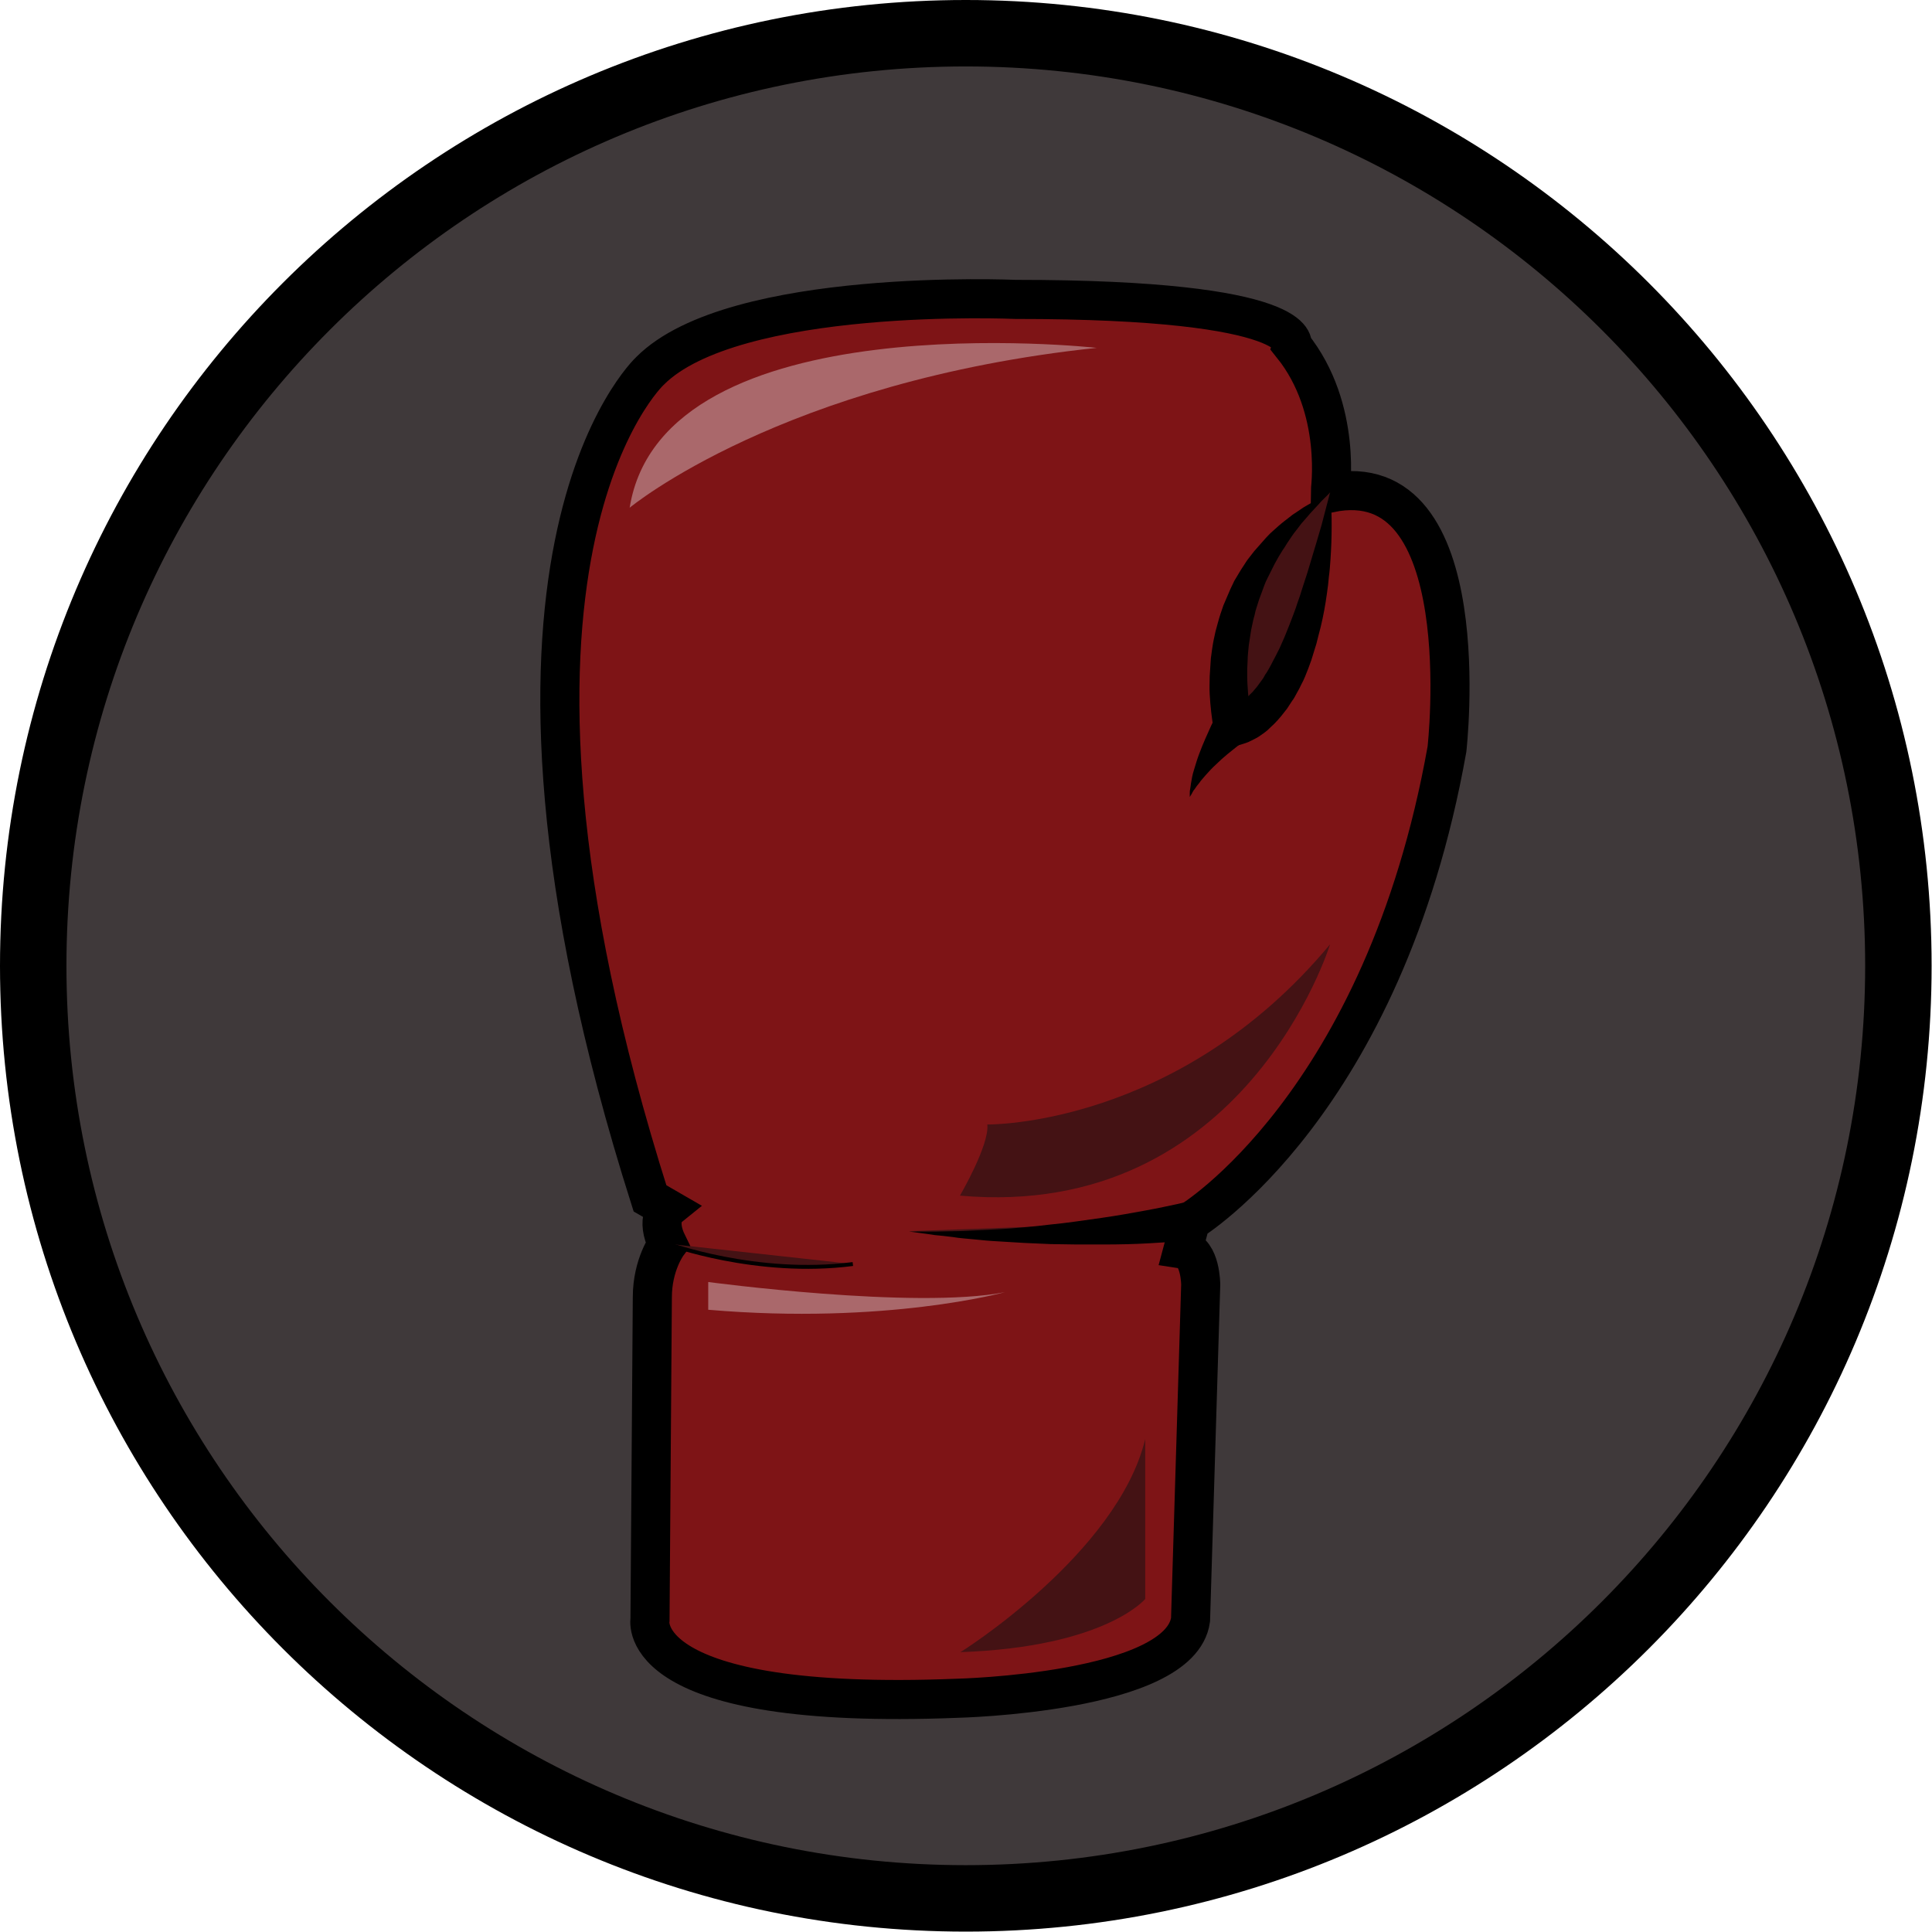
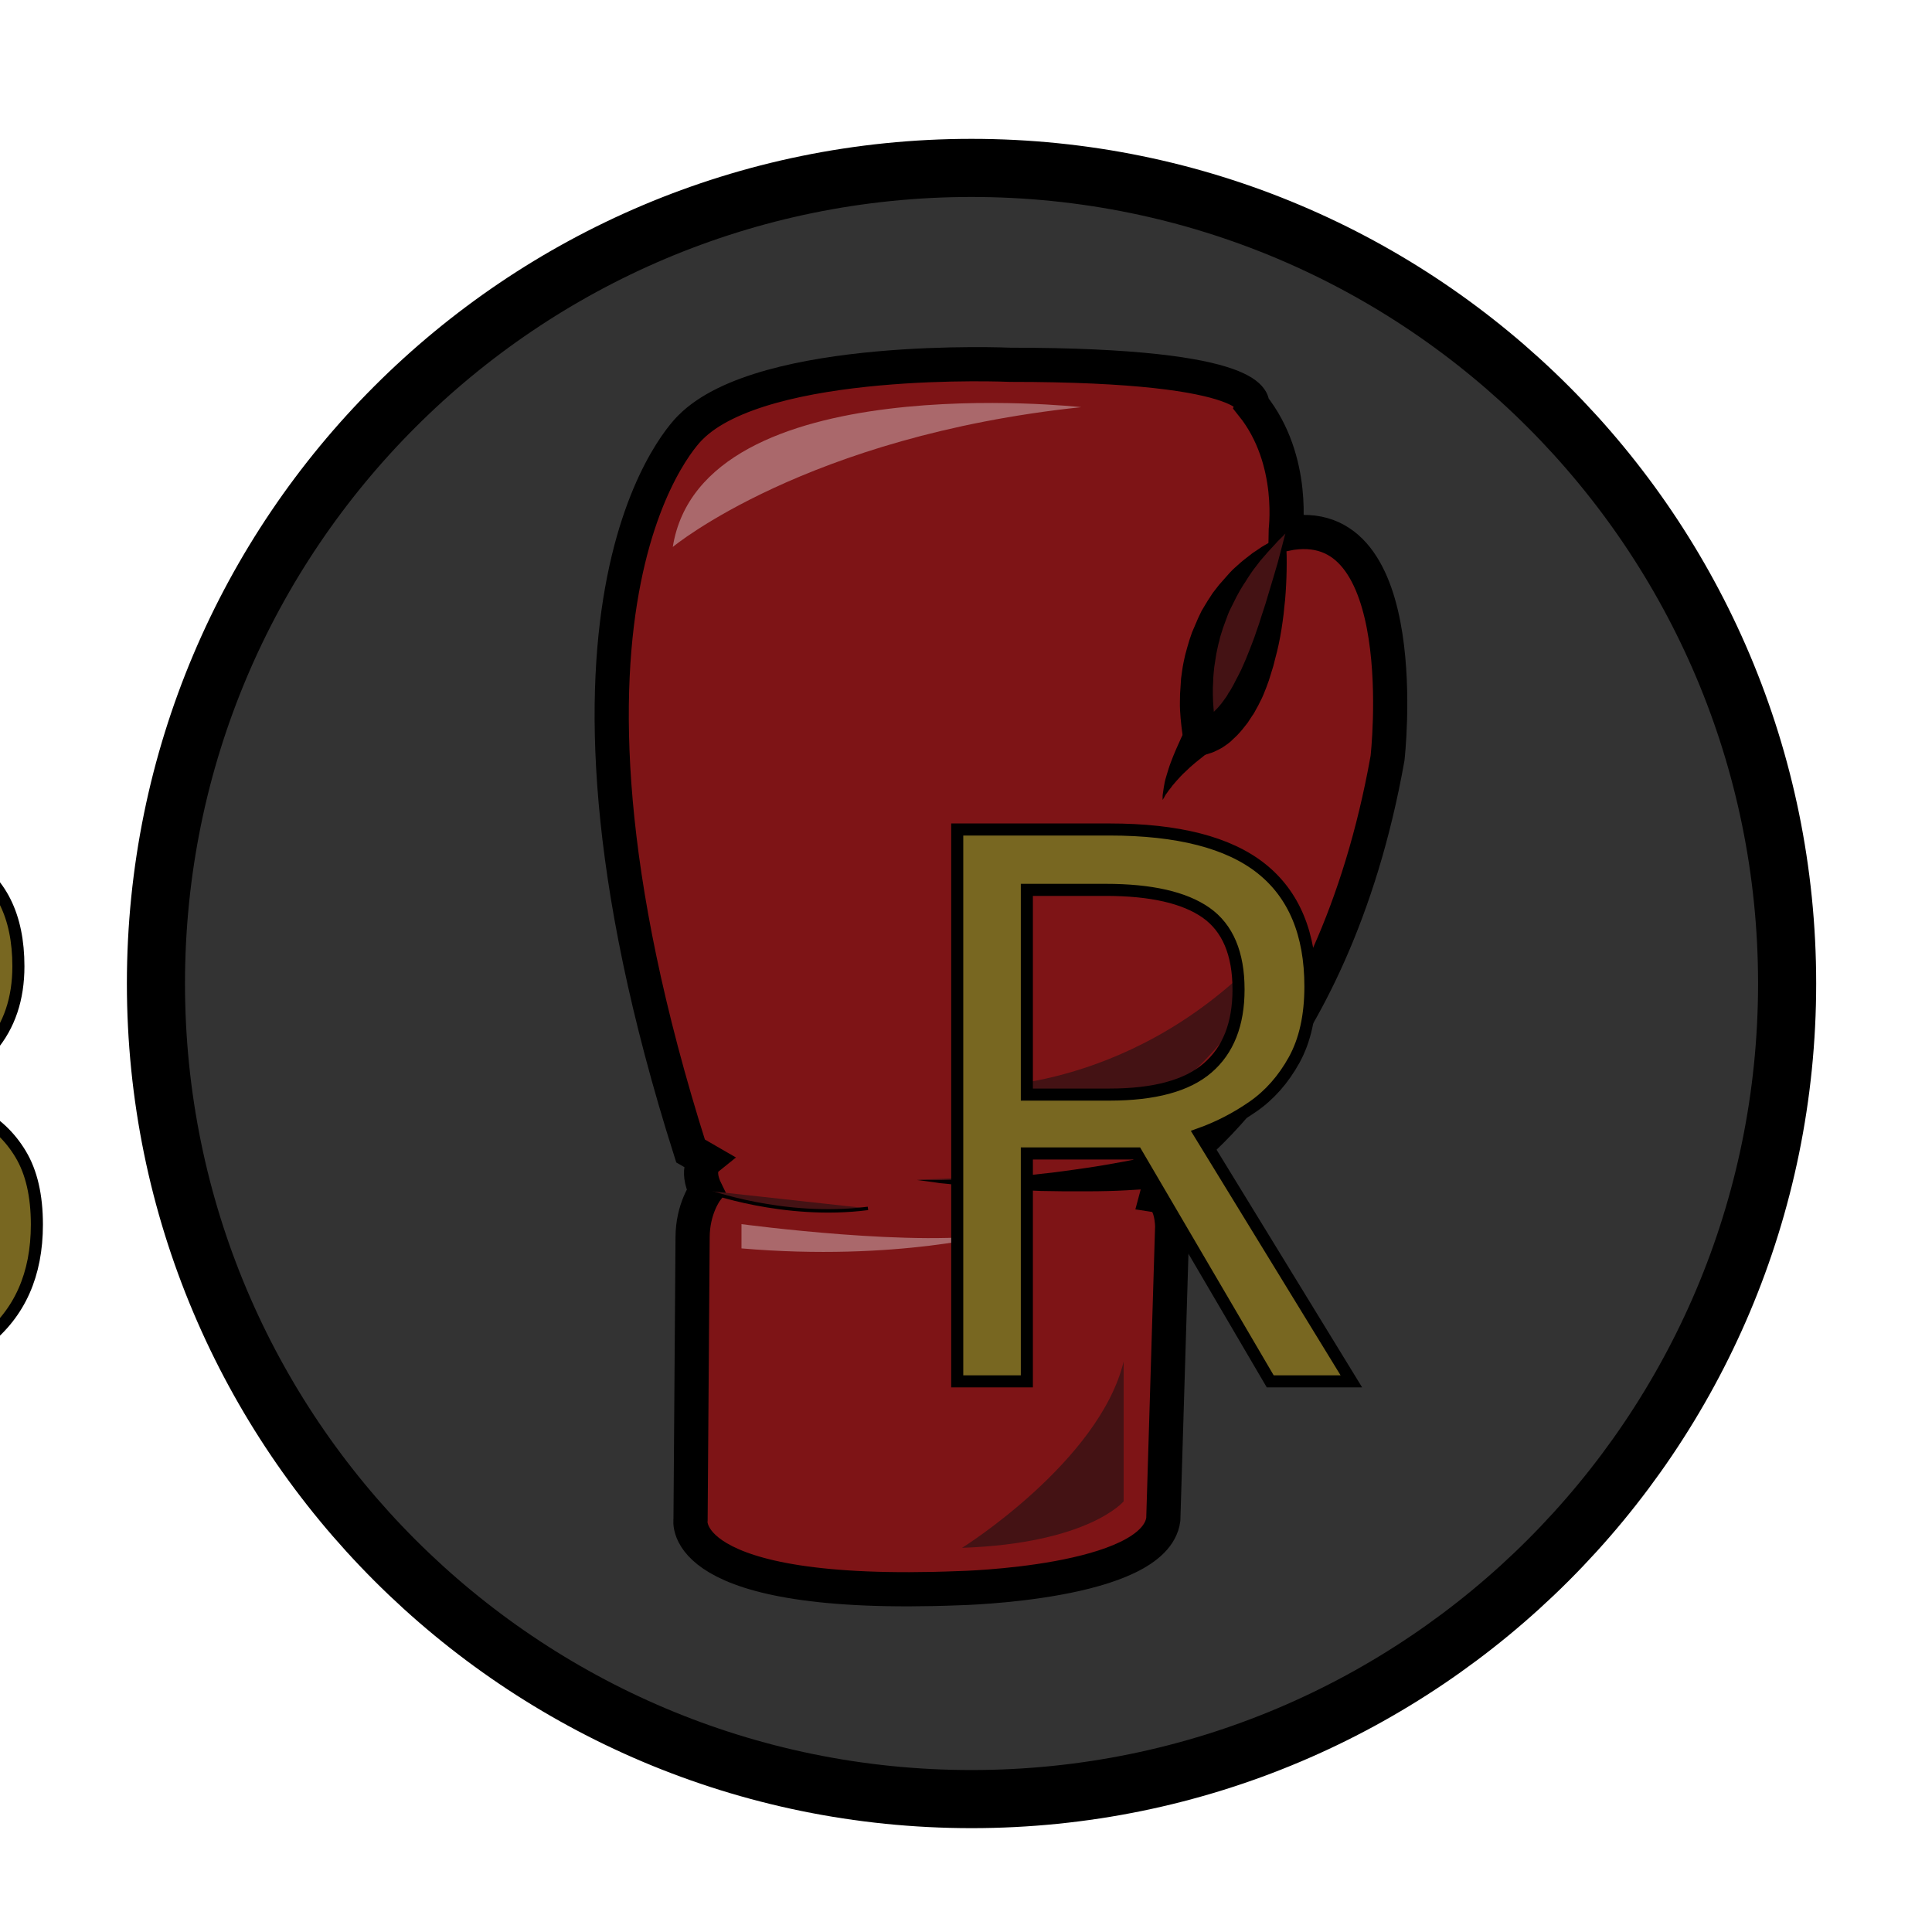
- <svg xmlns="http://www.w3.org/2000/svg" version="1.1" x="0px" y="0px" viewBox="0 0 494.3 494.3" style="enable-background:new 0 0 494.3 494.3;" xml:space="preserve">
-   <style type="text/css">
+ <svg xmlns="http://www.w3.org/2000/svg" version="1.1" x="0px" y="0px" viewBox="0 0 160 160" style="enable-background:new 0 0 494.3 494.3;" xml:space="preserve" id="svg1">
+   <defs id="defs1" />
+   <g transform="translate(30,30)" id="g1">
+       </g>
+   <style type="text/css" id="style1">
	.st0{fill:#AA686B;}
	.st1{fill:#3F393A;stroke:#000000;stroke-width:17;stroke-miterlimit:10;}
	.st2{fill:#7E1416;stroke:#000000;stroke-width:10;stroke-miterlimit:10;}
	.st3{fill:#7E1416;}
	.st4{fill:#441214;}
	.st5{fill:#441214;stroke:#000000;stroke-miterlimit:10;}
</style>
-   <g id="Layer_4">
-     <path id="XMLID_9_" class="st0" d="M187.1,98.1c0,0,55.2,16.9,106.5,0c0,0,24-7.8,0-11c0,0-25.3-8.4-83.8,3.2   C209.8,90.3,196.8,92.3,187.1,98.1z" />
-     <circle id="XMLID_2_" class="st1" cx="247.1" cy="247.1" r="238.6" />
+   <g id="Layer_4" transform="matrix(0.283084,0,0,0.283084,10.50806,11.49938)" style="display:inline;fill:#333333;stroke:#000000;stroke-opacity:1">
+     <path id="XMLID_9_" class="st0" d="m 187.1,98.1 c 0,0 55.2,16.9 106.5,0 0,0 24,-7.8 0,-11 0,0 -25.3,-8.4 -83.8,3.2 0,0 -13,2 -22.7,7.8 z" style="fill:#333333;stroke:#000000;stroke-opacity:1" />
+     <circle id="XMLID_2_" class="st1" cx="247.1" cy="247.1" r="238.6" style="fill:#333333;stroke:#000000;stroke-opacity:1" />
  </g>
-   <g id="Layer_2">
-     <path id="XMLID_3_" class="st2" d="M330.6,88.4c0,0,3.9-11.8-70.8-11.8c0,0-72.1-3.2-93.5,18.3c0,0-51.9,48.1,0,211.7l4.5,2.6   c0,0-3.2,2.6,0,9.1c0,0-3.9,5.2-3.9,13.6l-0.6,82.5c0,0-4.5,23.4,78.6,20.1c0,0,57.1-1.3,59.7-20.1l2.6-85.7c0,0,0-8.4-4.5-9.1   l1.9-7.1c0,0,49.4-29.9,65.6-120.8c0,0,8.4-73.4-29.9-65.6C340.3,126,343.6,104.6,330.6,88.4z" />
-     <path id="XMLID_1_" class="st2" d="M280.6,314.2" />
+   <g id="Layer_2" transform="matrix(0.283084,0,0,0.283084,10.11153,8.525403)">
+     <path id="XMLID_3_" class="st2" d="m 330.6,88.4 c 0,0 3.9,-11.8 -70.8,-11.8 0,0 -72.1,-3.2 -93.5,18.3 0,0 -51.9,48.1 0,211.7 l 4.5,2.6 c 0,0 -3.2,2.6 0,9.1 0,0 -3.9,5.2 -3.9,13.6 l -0.6,82.5 c 0,0 -4.5,23.4 78.6,20.1 0,0 57.1,-1.3 59.7,-20.1 l 2.6,-85.7 c 0,0 0,-8.4 -4.5,-9.1 l 1.9,-7.1 c 0,0 49.4,-29.9 65.6,-120.8 0,0 8.4,-73.4 -29.9,-65.6 0,-0.1 3.3,-21.5 -9.7,-37.7 z" />
+     <path id="XMLID_1_" class="st2" d="M 280.6,314.2" />
    <g id="XMLID_8_">
-       <path id="XMLID_19_" class="st3" d="M315.5,185.8c0,0-9,9.7-10.9,18.2" />
-       <path id="XMLID_18_" d="M319.2,189.1c0,0-0.1,0-0.2,0.1c-0.1,0.1-0.3,0.2-0.5,0.3c-0.5,0.3-1.1,0.8-1.9,1.4    c-1.5,1.2-3.6,2.8-5.5,4.7c-1,0.9-1.9,1.9-2.7,2.8c-0.4,0.5-0.8,0.9-1.2,1.4c-0.3,0.5-0.7,0.9-1,1.3c-0.3,0.4-0.5,0.8-0.8,1.1    c-0.2,0.3-0.4,0.7-0.5,0.9c-0.3,0.5-0.5,0.8-0.5,0.8s0-0.3,0-0.9c0-0.3,0-0.7,0.1-1.1c0.1-0.4,0.1-0.9,0.2-1.4    c0.1-0.5,0.2-1.1,0.3-1.7c0.1-0.6,0.3-1.2,0.5-1.9c0.4-1.3,0.8-2.7,1.3-4c1-2.7,2.2-5.3,3.1-7.3c0.5-1,0.9-1.8,1.2-2.4    c0.3-0.6,0.5-0.9,0.5-0.9L319.2,189.1z" />
+       <path id="XMLID_19_" class="st3" d="m 315.5,185.8 c 0,0 -9,9.7 -10.9,18.2" />
+       <path id="XMLID_18_" d="m 319.2,189.1 c 0,0 -0.1,0 -0.2,0.1 -0.1,0.1 -0.3,0.2 -0.5,0.3 -0.5,0.3 -1.1,0.8 -1.9,1.4 -1.5,1.2 -3.6,2.8 -5.5,4.7 -1,0.9 -1.9,1.9 -2.7,2.8 -0.4,0.5 -0.8,0.9 -1.2,1.4 -0.3,0.5 -0.7,0.9 -1,1.3 -0.3,0.4 -0.5,0.8 -0.8,1.1 -0.2,0.3 -0.4,0.7 -0.5,0.9 -0.3,0.5 -0.5,0.8 -0.5,0.8 0,0 0,-0.3 0,-0.9 0,-0.3 0,-0.7 0.1,-1.1 0.1,-0.4 0.1,-0.9 0.2,-1.4 0.1,-0.5 0.2,-1.1 0.3,-1.7 0.1,-0.6 0.3,-1.2 0.5,-1.9 0.4,-1.3 0.8,-2.7 1.3,-4 1,-2.7 2.2,-5.3 3.1,-7.3 0.5,-1 0.9,-1.8 1.2,-2.4 0.3,-0.6 0.5,-0.9 0.5,-0.9 z" />
    </g>
-     <path id="XMLID_10_" class="st4" d="M340.3,241.6c0,0-21.8,70.8-94.7,64.3c0,0,7.6-13,7-18.2C252.7,287.7,301.4,288.4,340.3,241.6z   " />
-     <path id="XMLID_11_" class="st4" d="M293,368.2v40.9c0,0-10.2,12.3-47.3,13.6C245.7,422.8,285.9,397.5,293,368.2z" />
-     <path id="XMLID_15_" class="st0" d="M181.2,328c0,0,53,7.1,75.9,2.6c0,0-30.4,8.4-75.9,4.5V328z" />
-     <path id="XMLID_16_" class="st0" d="M280.6,89c0,0-111-12.3-119.5,40.9C161.1,129.9,200.1,97.5,280.6,89z" />
+     <path id="XMLID_10_" class="st4" d="m 340.3,241.6 c 0,0 -21.8,70.8 -94.7,64.3 0,0 7.6,-13 7,-18.2 0.1,0 48.8,0.7 87.7,-46.1 z" />
+     <path id="XMLID_11_" class="st4" d="m 293,368.2 v 40.9 c 0,0 -10.2,12.3 -47.3,13.6 0,0.1 40.2,-25.2 47.3,-54.5 z" />
+     <path id="XMLID_15_" class="st0" d="m 181.2,328 c 0,0 53,7.1 75.9,2.6 0,0 -30.4,8.4 -75.9,4.5 z" />
+     <path id="XMLID_16_" class="st0" d="m 280.6,89 c 0,0 -111,-12.3 -119.5,40.9 0,0 39,-32.4 119.5,-40.9 z" />
  </g>
-   <g id="Layer_3">
+   <g id="Layer_3" transform="matrix(0.283084,0,0,0.283084,10.11153,8.525403)">
    <g id="XMLID_4_">
-       <path id="XMLID_26_" class="st4" d="M340.3,126c0,0-4.1,54.5-24.8,59.7C315.5,185.8,305.9,148.8,340.3,126z" />
-       <path id="XMLID_23_" d="M340.3,126c0.2,1.4,0.2,2.9,0.3,4.3c0.1,1.4,0.1,2.9,0.1,4.3c0,2.9-0.1,5.7-0.3,8.6    c-0.1,1.4-0.2,2.9-0.4,4.3c-0.1,1.4-0.3,2.9-0.5,4.3c-0.4,2.9-0.9,5.7-1.6,8.6c-0.4,1.4-0.7,2.8-1.1,4.3c-0.4,1.4-0.9,2.8-1.3,4.2    c-0.5,1.4-1,2.8-1.6,4.2c-0.3,0.7-0.6,1.4-1,2.1c-0.3,0.7-0.7,1.4-1.1,2.1c-0.4,0.7-0.7,1.4-1.2,2l-1.3,2l-1.5,1.9    c-0.5,0.6-1.1,1.3-1.7,1.9c-0.6,0.6-1.3,1.2-1.9,1.8c-0.7,0.6-1.5,1.1-2.2,1.6c-0.8,0.5-1.7,0.9-2.5,1.3c-0.9,0.4-1.8,0.6-2.7,0.9    l-4.8,1.5l-1.3-5.1c-0.1-0.6-0.2-0.9-0.3-1.3l-0.2-1.2c-0.1-0.8-0.2-1.6-0.3-2.3c-0.2-1.6-0.3-3.1-0.4-4.7c-0.1-1.6,0-3.1,0-4.6    c0.1-1.5,0.2-3.1,0.3-4.6c0.2-1.5,0.4-3.1,0.7-4.6l0.5-2.3l0.6-2.2c0.4-1.5,0.9-3,1.4-4.4c0.3-0.7,0.6-1.4,0.9-2.1    c0.3-0.7,0.6-1.4,0.9-2.1l1-2.1l1.2-2c0.4-0.7,0.8-1.3,1.2-1.9c0.4-0.6,0.8-1.3,1.3-1.9l1.4-1.8l1.5-1.7c0.5-0.6,1-1.1,1.5-1.7    c0.5-0.5,1-1.1,1.6-1.6c1.1-1,2.2-2,3.4-2.9l1.8-1.4l1.8-1.2c1.2-0.9,2.5-1.5,3.8-2.3C337.7,127.2,339,126.6,340.3,126z     M340.3,126c-1,1.1-2.1,2-3,3.1c-1,1.1-2,2.1-2.9,3.2l-1.4,1.6l-1.3,1.7c-0.9,1.1-1.6,2.2-2.4,3.4c-0.4,0.6-0.7,1.2-1.1,1.7    c-0.4,0.6-0.7,1.2-1.1,1.8l-1,1.8l-0.9,1.8c-0.3,0.6-0.6,1.2-0.9,1.8c-0.3,0.6-0.6,1.2-0.8,1.8l-0.7,1.9l-0.7,1.9    c-0.2,0.6-0.4,1.3-0.6,1.9c-0.2,0.6-0.4,1.3-0.5,1.9c-0.4,1.3-0.6,2.6-0.9,3.9c-0.2,1.3-0.4,2.6-0.6,3.9c-0.1,1.3-0.3,2.6-0.3,4    l-0.1,2l0,2c0,1.3,0.1,2.6,0.2,4c0.1,1.3,0.2,2.6,0.4,3.9c0.1,0.6,0.2,1.3,0.3,1.9l0.2,0.9l0.2,0.8l-6.1-3.6    c0.4-0.2,0.8-0.3,1.3-0.4c0.4-0.2,0.8-0.4,1.3-0.6c0.4-0.3,0.8-0.5,1.2-0.8c0.4-0.4,0.8-0.7,1.2-1c0.4-0.4,0.8-0.8,1.2-1.2    l1.1-1.3l1.1-1.5c0.4-0.5,0.7-1,1-1.6c0.4-0.5,0.7-1.1,1-1.6c0.3-0.5,0.6-1.1,0.9-1.7c0.6-1.1,1.2-2.3,1.8-3.5    c0.5-1.2,1.1-2.4,1.6-3.7c0.5-1.2,1-2.5,1.5-3.8c0.5-1.3,1-2.6,1.4-3.9c0.5-1.3,0.9-2.6,1.3-3.9l1.3-4c0.4-1.3,0.8-2.7,1.2-4    l1.2-4l1.2-4.1L340.3,126z" />
+       <path id="XMLID_26_" class="st4" d="m 340.3,126 c 0,0 -4.1,54.5 -24.8,59.7 0,0.1 -9.6,-36.9 24.8,-59.7 z" />
+       <path id="XMLID_23_" d="m 340.3,126 c 0.2,1.4 0.2,2.9 0.3,4.3 0.1,1.4 0.1,2.9 0.1,4.3 0,2.9 -0.1,5.7 -0.3,8.6 -0.1,1.4 -0.2,2.9 -0.4,4.3 -0.1,1.4 -0.3,2.9 -0.5,4.3 -0.4,2.9 -0.9,5.7 -1.6,8.6 -0.4,1.4 -0.7,2.8 -1.1,4.3 -0.4,1.4 -0.9,2.8 -1.3,4.2 -0.5,1.4 -1,2.8 -1.6,4.2 -0.3,0.7 -0.6,1.4 -1,2.1 -0.3,0.7 -0.7,1.4 -1.1,2.1 -0.4,0.7 -0.7,1.4 -1.2,2 l -1.3,2 -1.5,1.9 c -0.5,0.6 -1.1,1.3 -1.7,1.9 -0.6,0.6 -1.3,1.2 -1.9,1.8 -0.7,0.6 -1.5,1.1 -2.2,1.6 -0.8,0.5 -1.7,0.9 -2.5,1.3 -0.9,0.4 -1.8,0.6 -2.7,0.9 l -4.8,1.5 -1.3,-5.1 c -0.1,-0.6 -0.2,-0.9 -0.3,-1.3 l -0.2,-1.2 c -0.1,-0.8 -0.2,-1.6 -0.3,-2.3 -0.2,-1.6 -0.3,-3.1 -0.4,-4.7 -0.1,-1.6 0,-3.1 0,-4.6 0.1,-1.5 0.2,-3.1 0.3,-4.6 0.2,-1.5 0.4,-3.1 0.7,-4.6 l 0.5,-2.3 0.6,-2.2 c 0.4,-1.5 0.9,-3 1.4,-4.4 0.3,-0.7 0.6,-1.4 0.9,-2.1 0.3,-0.7 0.6,-1.4 0.9,-2.1 l 1,-2.1 1.2,-2 c 0.4,-0.7 0.8,-1.3 1.2,-1.9 0.4,-0.6 0.8,-1.3 1.3,-1.9 l 1.4,-1.8 1.5,-1.7 c 0.5,-0.6 1,-1.1 1.5,-1.7 0.5,-0.5 1,-1.1 1.6,-1.6 1.1,-1 2.2,-2 3.4,-2.9 l 1.8,-1.4 1.8,-1.2 c 1.2,-0.9 2.5,-1.5 3.8,-2.3 1.4,-1 2.7,-1.6 4,-2.2 z m 0,0 c -1,1.1 -2.1,2 -3,3.1 -1,1.1 -2,2.1 -2.9,3.2 l -1.4,1.6 -1.3,1.7 c -0.9,1.1 -1.6,2.2 -2.4,3.4 -0.4,0.6 -0.7,1.2 -1.1,1.7 -0.4,0.6 -0.7,1.2 -1.1,1.8 l -1,1.8 -0.9,1.8 c -0.3,0.6 -0.6,1.2 -0.9,1.8 -0.3,0.6 -0.6,1.2 -0.8,1.8 l -0.7,1.9 -0.7,1.9 c -0.2,0.6 -0.4,1.3 -0.6,1.9 -0.2,0.6 -0.4,1.3 -0.5,1.9 -0.4,1.3 -0.6,2.6 -0.9,3.9 -0.2,1.3 -0.4,2.6 -0.6,3.9 -0.1,1.3 -0.3,2.6 -0.3,4 l -0.1,2 v 2 c 0,1.3 0.1,2.6 0.2,4 0.1,1.3 0.2,2.6 0.4,3.9 0.1,0.6 0.2,1.3 0.3,1.9 l 0.2,0.9 0.2,0.8 -6.1,-3.6 c 0.4,-0.2 0.8,-0.3 1.3,-0.4 0.4,-0.2 0.8,-0.4 1.3,-0.6 0.4,-0.3 0.8,-0.5 1.2,-0.8 0.4,-0.4 0.8,-0.7 1.2,-1 0.4,-0.4 0.8,-0.8 1.2,-1.2 l 1.1,-1.3 1.1,-1.5 c 0.4,-0.5 0.7,-1 1,-1.6 0.4,-0.5 0.7,-1.1 1,-1.6 0.3,-0.5 0.6,-1.1 0.9,-1.7 0.6,-1.1 1.2,-2.3 1.8,-3.5 0.5,-1.2 1.1,-2.4 1.6,-3.7 0.5,-1.2 1,-2.5 1.5,-3.8 0.5,-1.3 1,-2.6 1.4,-3.9 0.5,-1.3 0.9,-2.6 1.3,-3.9 l 1.3,-4 c 0.4,-1.3 0.8,-2.7 1.2,-4 l 1.2,-4 1.2,-4.1 z" />
    </g>
    <g id="XMLID_5_">
-       <path id="XMLID_14_" class="st4" d="M304.6,312.4c0,0-35.1,5.8-72.1,2.6" />
-       <path id="XMLID_13_" d="M305.4,317.3c0,0-1.2,0.1-3.2,0.3c-2,0.1-4.9,0.3-8.3,0.5c-3.4,0.2-7.4,0.3-11.7,0.3c-2.1,0-4.4,0-6.6,0    c-2.2,0-4.5-0.1-6.8-0.1c-2.3-0.1-4.6-0.2-6.8-0.3c-2.2-0.1-4.4-0.3-6.6-0.4c-2.1-0.1-4.2-0.3-6.1-0.5c-1.9-0.2-3.8-0.3-5.5-0.6    c-1.7-0.2-3.2-0.4-4.6-0.5c-1.4-0.2-2.6-0.4-3.5-0.5c-2-0.3-3.1-0.4-3.1-0.4s1.1,0,3.1,0c1,0,2.2,0,3.6,0c1.4,0,2.9-0.1,4.6-0.1    c1.7,0,3.5-0.1,5.5-0.2c1.9-0.1,4-0.2,6.1-0.3c2.1-0.1,4.3-0.3,6.5-0.5c2.2-0.2,4.4-0.4,6.7-0.7c2.2-0.2,4.5-0.5,6.7-0.8    c2.2-0.3,4.3-0.6,6.4-0.9c4.2-0.6,8-1.3,11.3-1.9c3.3-0.6,6-1.2,7.9-1.6c1.9-0.4,2.9-0.7,2.9-0.7L305.4,317.3z" />
+       <path id="XMLID_14_" class="st4" d="m 304.6,312.4 c 0,0 -35.1,5.8 -72.1,2.6" />
+       <path id="XMLID_13_" d="m 305.4,317.3 c 0,0 -1.2,0.1 -3.2,0.3 -2,0.1 -4.9,0.3 -8.3,0.5 -3.4,0.2 -7.4,0.3 -11.7,0.3 -2.1,0 -4.4,0 -6.6,0 -2.2,0 -4.5,-0.1 -6.8,-0.1 -2.3,-0.1 -4.6,-0.2 -6.8,-0.3 -2.2,-0.1 -4.4,-0.3 -6.6,-0.4 -2.1,-0.1 -4.2,-0.3 -6.1,-0.5 -1.9,-0.2 -3.8,-0.3 -5.5,-0.6 -1.7,-0.2 -3.2,-0.4 -4.6,-0.5 -1.4,-0.2 -2.6,-0.4 -3.5,-0.5 -2,-0.3 -3.1,-0.4 -3.1,-0.4 0,0 1.1,0 3.1,0 1,0 2.2,0 3.6,0 1.4,0 2.9,-0.1 4.6,-0.1 1.7,0 3.5,-0.1 5.5,-0.2 1.9,-0.1 4,-0.2 6.1,-0.3 2.1,-0.1 4.3,-0.3 6.5,-0.5 2.2,-0.2 4.4,-0.4 6.7,-0.7 2.2,-0.2 4.5,-0.5 6.7,-0.8 2.2,-0.3 4.3,-0.6 6.4,-0.9 4.2,-0.6 8,-1.3 11.3,-1.9 3.3,-0.6 6,-1.2 7.9,-1.6 1.9,-0.4 2.9,-0.7 2.9,-0.7 z" />
    </g>
-     <path id="XMLID_7_" class="st5" d="M170.8,318.2c0,0,22.7,8.4,47.4,5.2" />
+     <path id="XMLID_7_" class="st5" d="m 170.8,318.2 c 0,0 22.7,8.4 47.4,5.2" />
+   </g>
+   <g id="layer3">
+     <text xml:space="preserve" style="font-stretch:condensed;font-size:64px;line-height:0.9;font-family:Impact;-inkscape-font-specification:'Impact Condensed';text-align:center;writing-mode:lr-tb;direction:ltr;text-anchor:middle;fill:#333333;stroke:#000000;stroke-opacity:1" x="80.496" y="114.399" id="text5">
+       <tspan id="tspan5" x="80.496" y="114.399" style="font-size:64px;fill:#786721">B    R</tspan>
+     </text>
  </g>
</svg>
